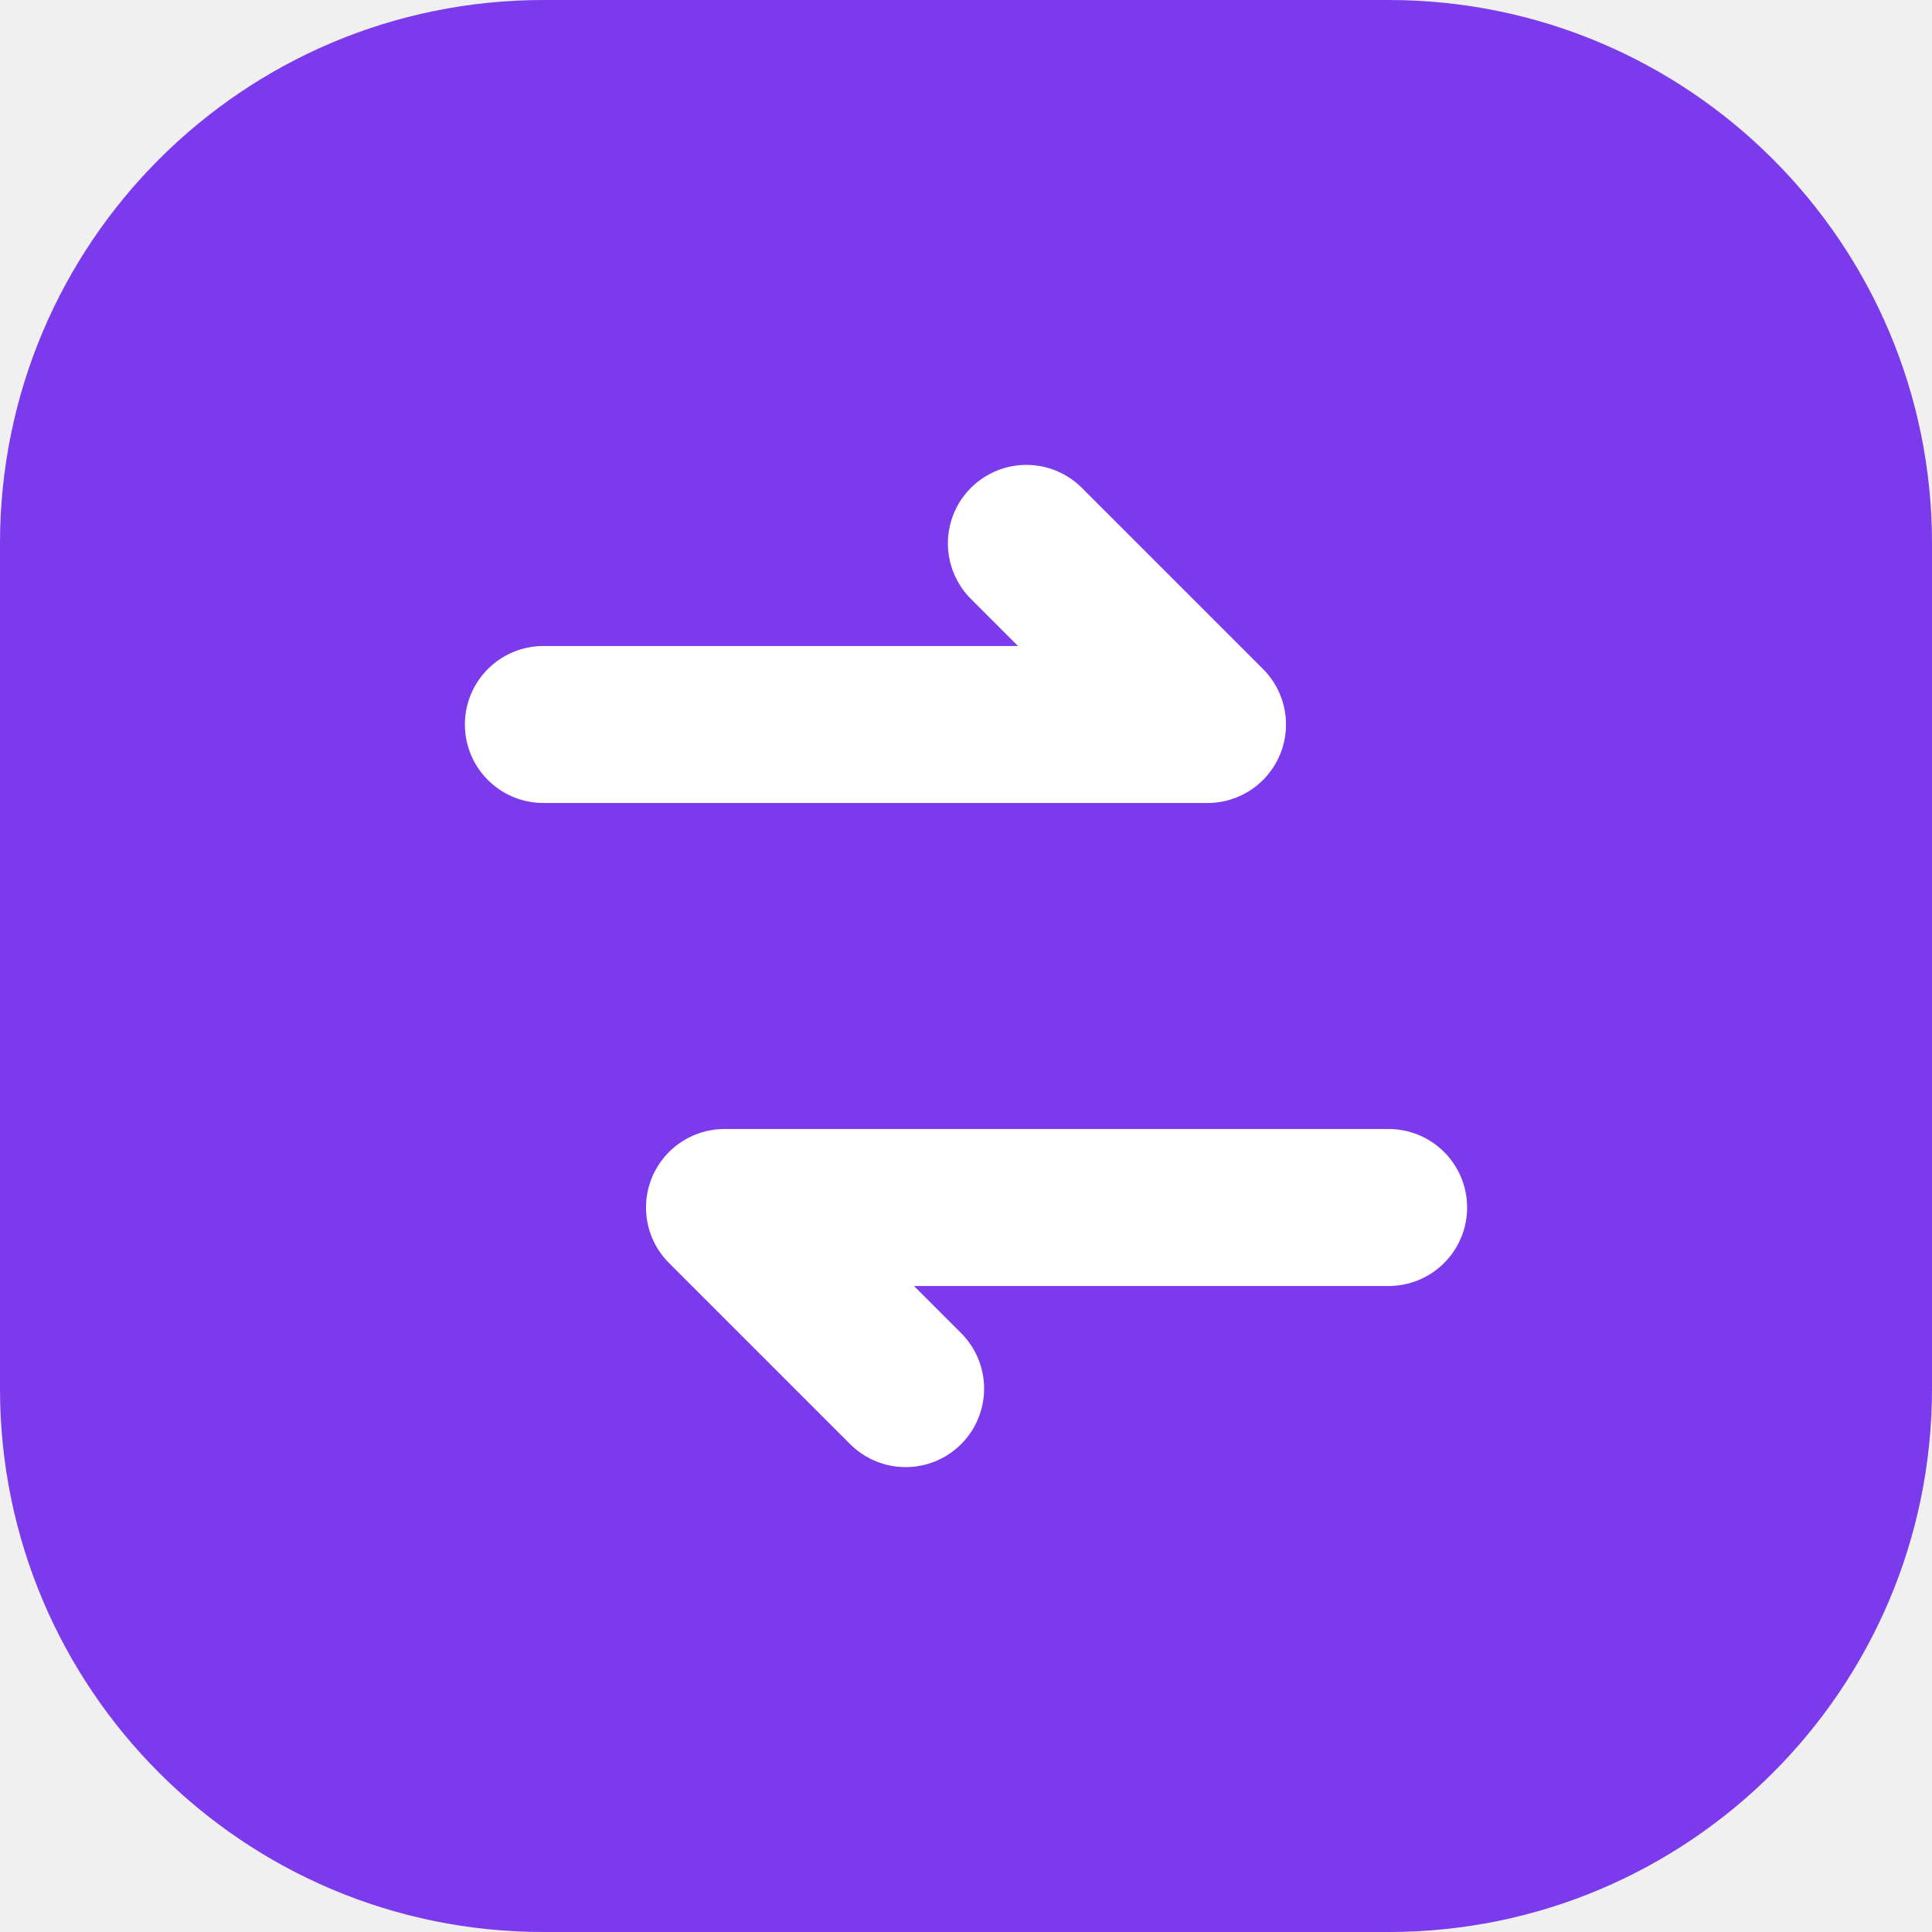
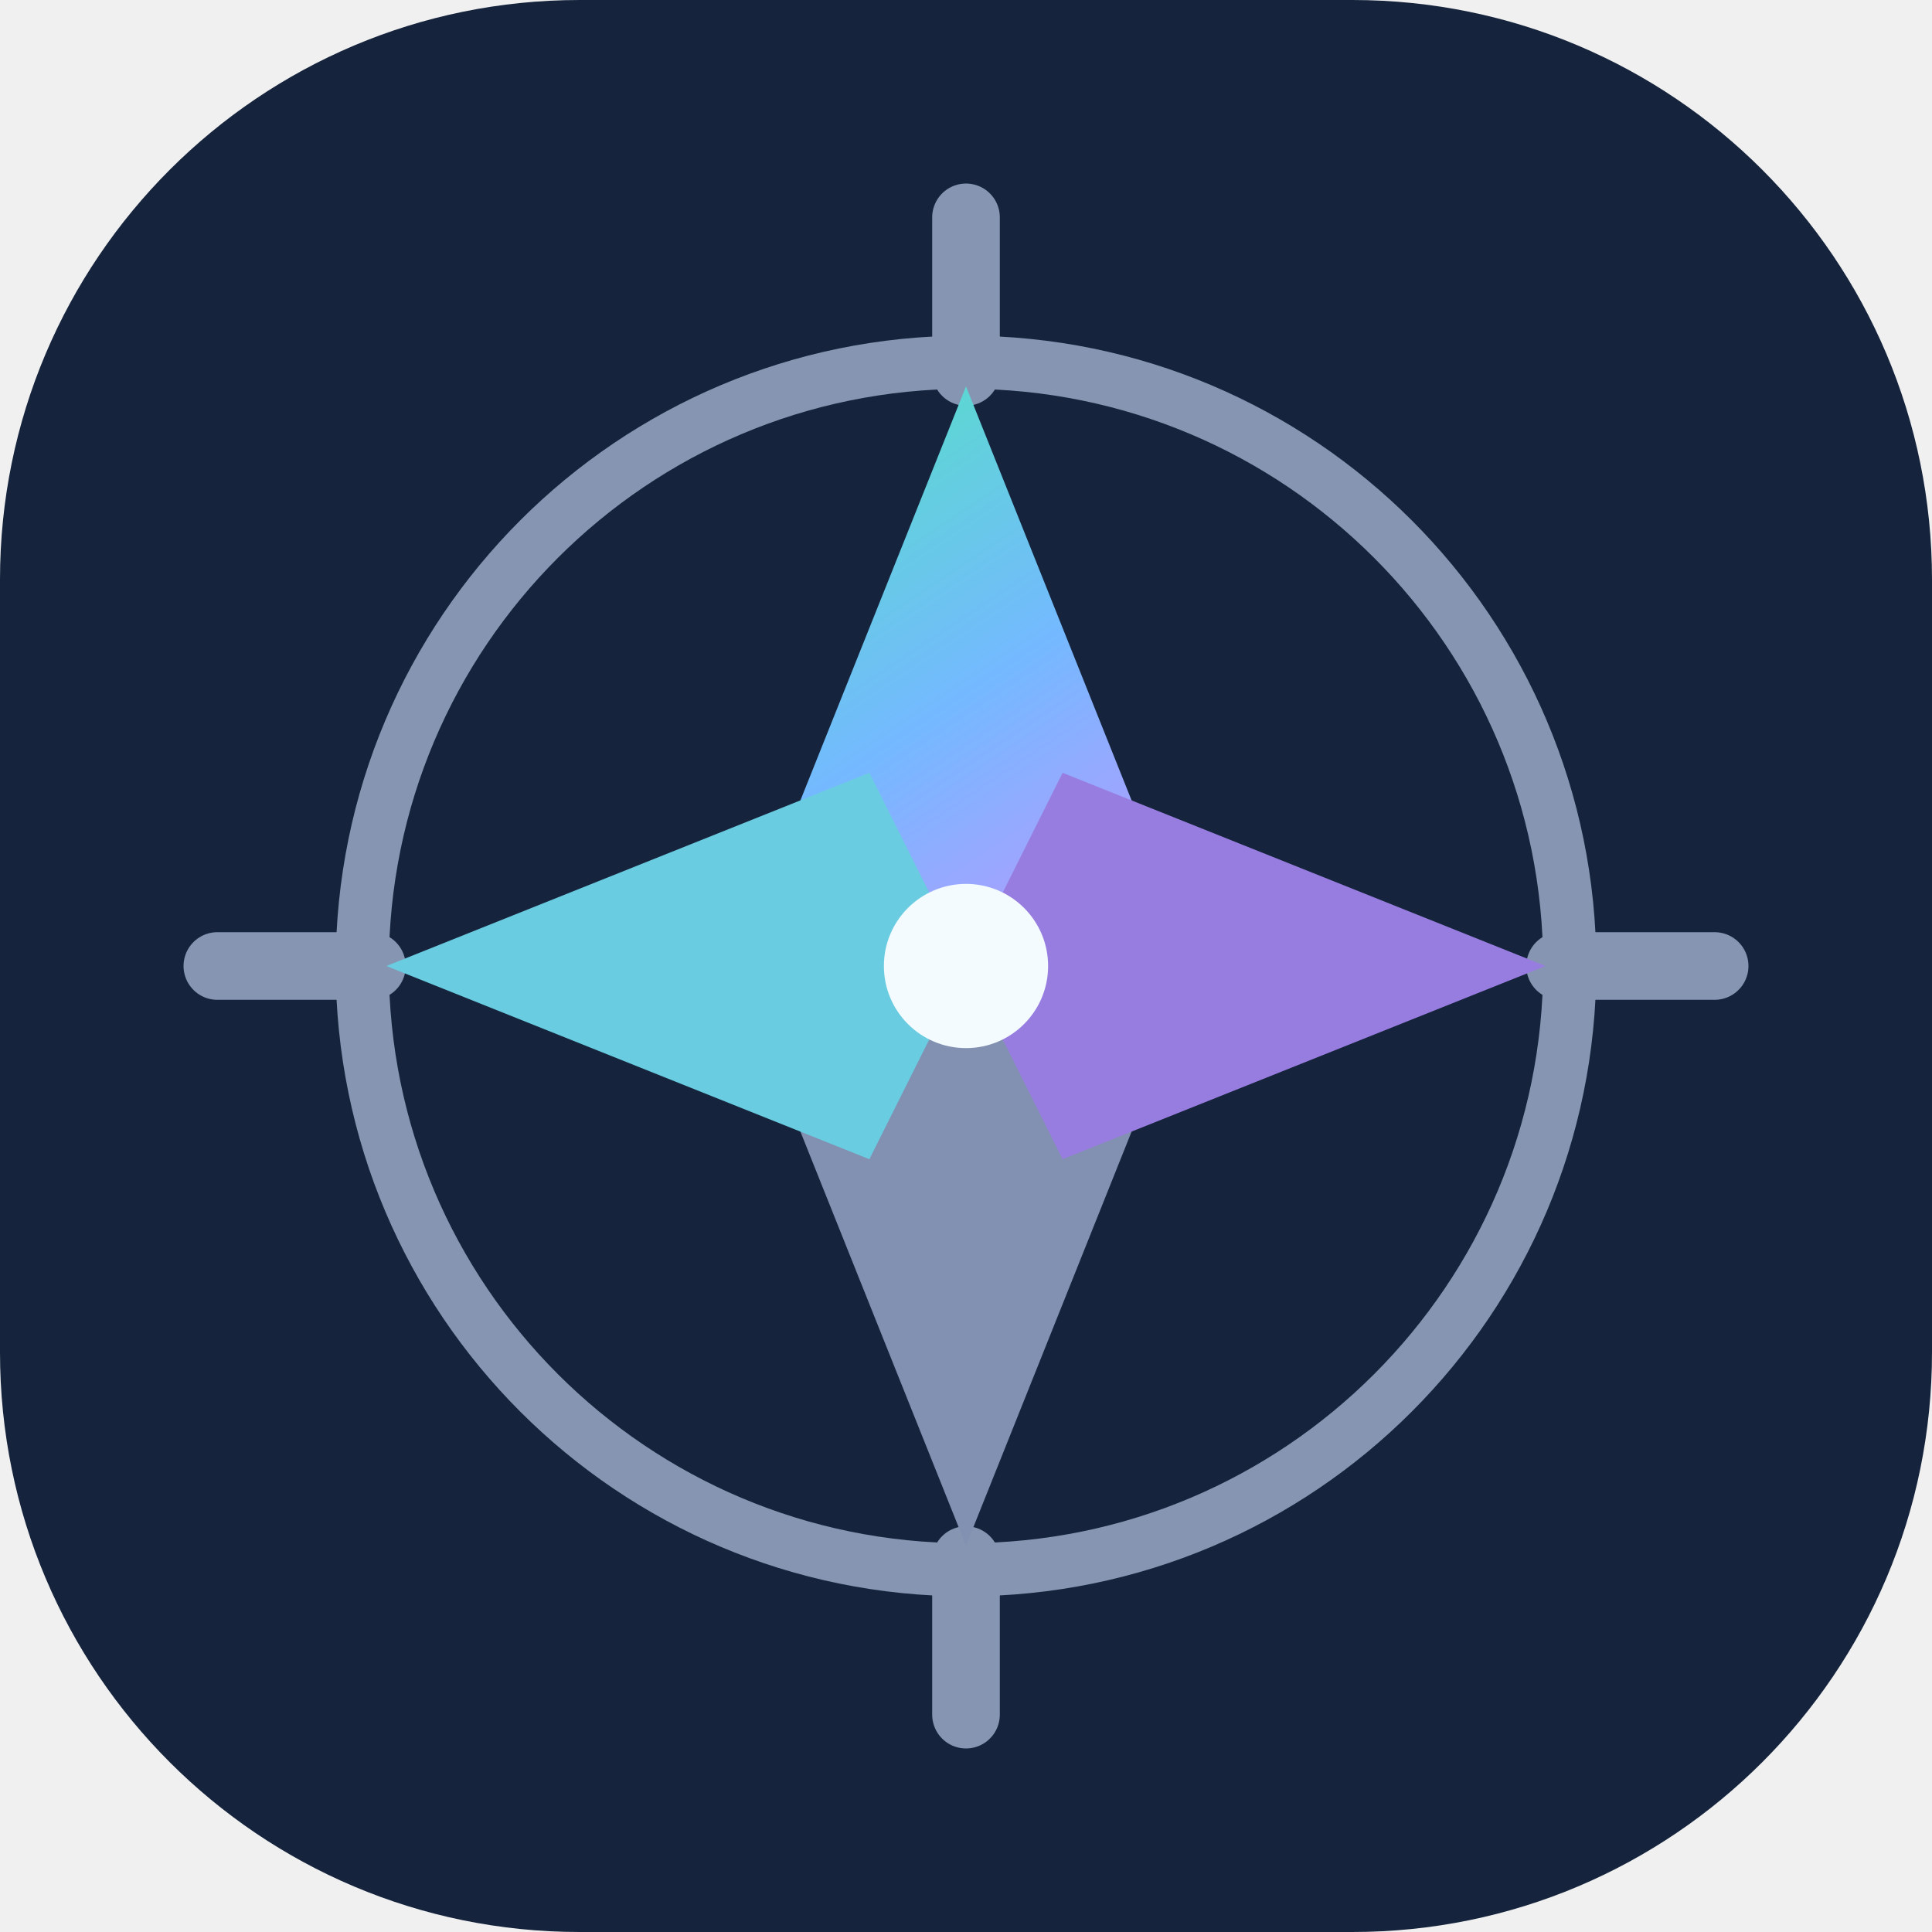
- <svg xmlns="http://www.w3.org/2000/svg" viewBox="0 0 32 32">
-   <rect width="32" height="32" rx="9" fill="#7C3AED" />
-   <path d="M9 12h11l-3-3M23 20H12l3 3" fill="none" stroke="#fff" stroke-width="2.6" stroke-linecap="round" stroke-linejoin="round" />
+ <svg xmlns="http://www.w3.org/2000/svg" viewBox="0 0 40 40">
+   <defs>
+     <linearGradient id="compass-north" x1="16" y1="8" x2="24" y2="20" gradientUnits="userSpaceOnUse">
+       <stop stop-color="#54e2c2" />
+       <stop offset=".52" stop-color="#74b9ff" />
+       <stop offset="1" stop-color="#c294ff" />
+     </linearGradient>
+   </defs>
+   <rect width="40" height="40" rx="12" fill="#15243c" />
+   <circle cx="20" cy="20" r="12.5" fill="none" stroke="#8696b2" stroke-width="1.1" />
+   <path d="M20 4.5v3.2M35.5 20h-3.2M20 35.5v-3.2M4.5 20h3.2" stroke="#8696b2" stroke-width="1.4" stroke-linecap="round" />
+   <path d="M20 8 24 18 20 20 16 18z" fill="url(#compass-north)" />
+   <path d="M20 32 16 22 20 20 24 22z" fill="#8290b2" />
+   <path d="M8 20 18 16 20 20 18 24z" fill="#69cce0" />
+   <path d="M32 20 22 24 20 20 22 16z" fill="#987de0" />
+   <circle cx="20" cy="20" r="1.7" fill="#f3fbff" />
</svg>
